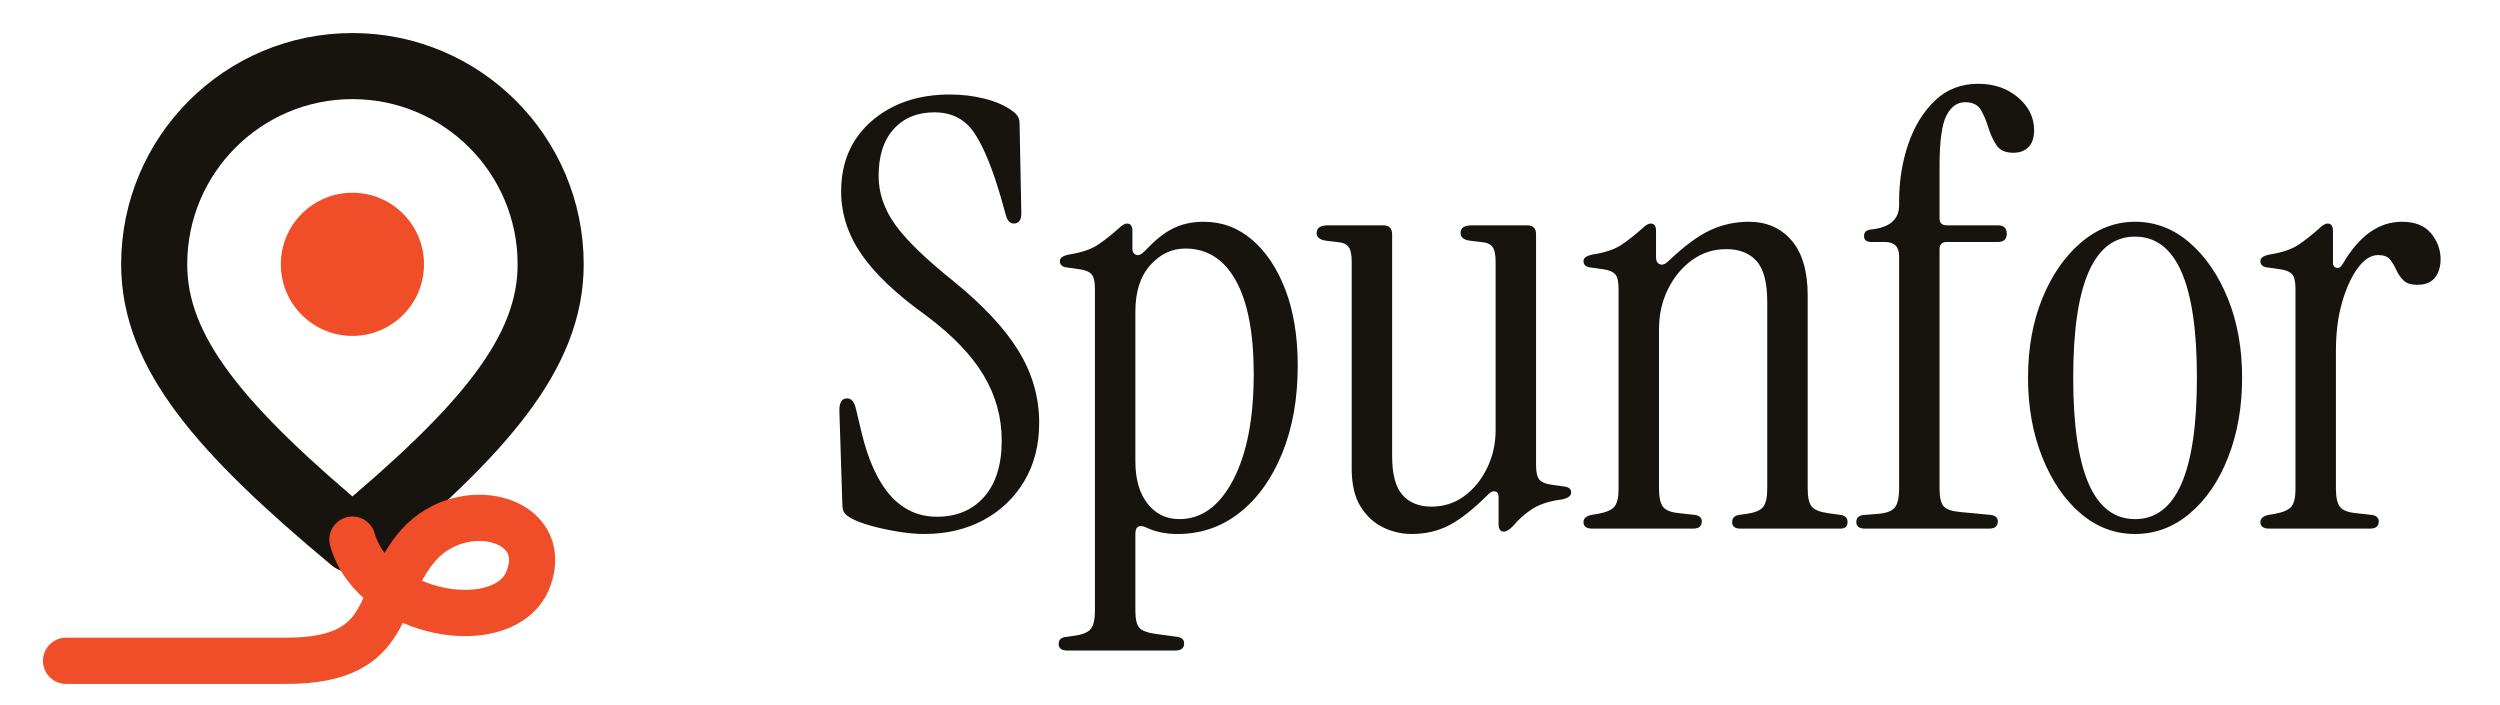
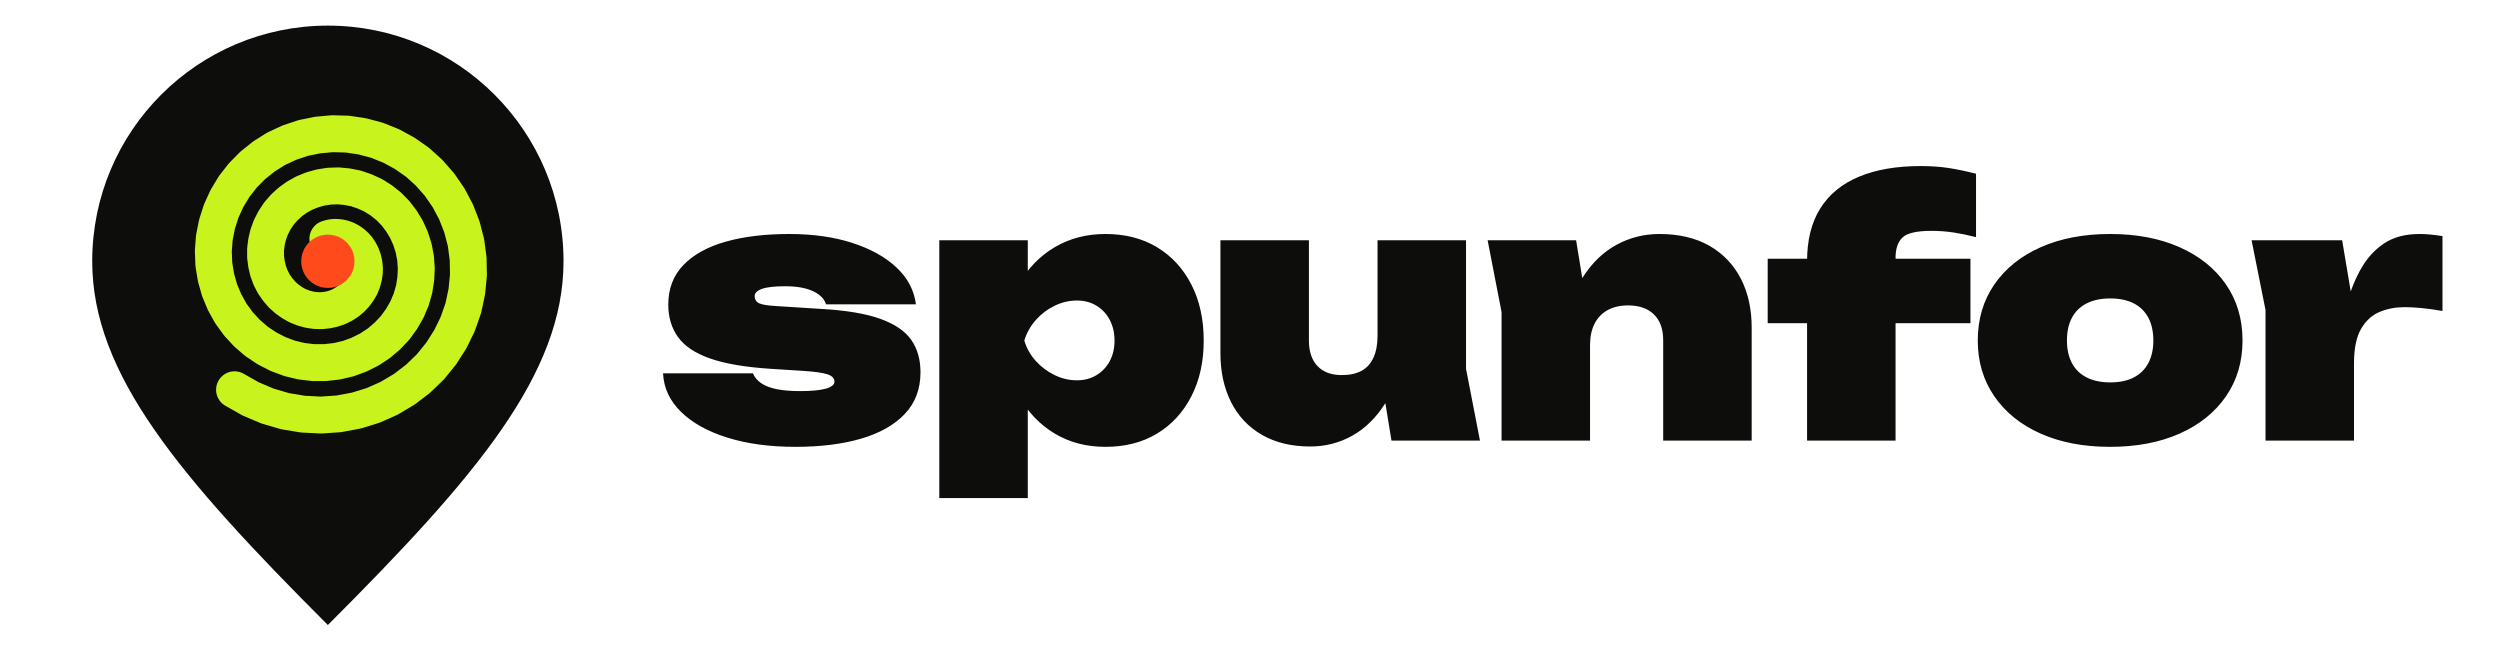
- <svg xmlns="http://www.w3.org/2000/svg" viewBox="0 0 227 64" role="img" aria-label="Spunfor">
-   <path d="M32 49C20 39 14 32 14 24a18 18 0 0 1 36 0c0 8-6 15-18 25Z" fill="none" stroke="#17140F" stroke-width="6" stroke-linejoin="round" />
-   <path d="M32 49c2 7 14 9 16 3.5s-6-7.5-10-3S36 60 26 60H6" fill="none" stroke="#F04E28" stroke-width="4.2" stroke-linecap="round" stroke-linejoin="round" />
-   <circle cx="32" cy="24" r="6.5" fill="#F04E28" />
-   <path d="M83.936 48.486Q82.856 48.486 81.533 48.27Q80.21 48.054 79.049 47.73Q77.888 47.406 77.24 47.028Q76.862 46.812 76.673 46.569Q76.484 46.326 76.484 45.732L76.214 37.254Q76.214 36.174 76.916 36.174Q77.51 36.174 77.726 37.146L78.212 39.198Q80.048 46.92 85.07 46.92Q87.77 46.92 89.363 45.111Q90.956 43.302 90.956 40.008Q90.956 36.822 89.309 34.068Q87.662 31.314 84.044 28.614Q80.048 25.752 78.212 23.079Q76.376 20.406 76.376 17.382Q76.376 13.386 79.157 10.983Q81.938 8.58 86.258 8.58Q87.878 8.58 89.39 8.958Q90.902 9.336 91.874 10.038Q92.198 10.254 92.387 10.524Q92.576 10.794 92.576 11.226L92.738 19.38Q92.738 20.298 92.036 20.298Q91.55 20.298 91.334 19.542L90.956 18.192Q89.768 14.034 88.499 12.117Q87.23 10.2 84.854 10.2Q82.532 10.2 81.155 11.712Q79.778 13.224 79.778 15.978Q79.778 18.3 81.29 20.406Q82.802 22.512 86.582 25.536Q90.632 28.83 92.495 31.881Q94.358 34.932 94.358 38.388Q94.358 41.412 93.008 43.68Q91.658 45.948 89.309 47.217Q86.96 48.486 83.936 48.486ZM96.936 59.07Q96.126 59.07 96.126 58.476Q96.126 57.882 96.828 57.828L97.584 57.72Q98.718 57.558 99.069 57.072Q99.42 56.586 99.42 55.452V26.238Q99.42 25.266 99.123 24.915Q98.826 24.564 98.07 24.456L96.936 24.294Q96.234 24.24 96.234 23.7Q96.234 23.268 97.098 23.106Q98.772 22.836 99.663 22.242Q100.554 21.648 101.526 20.784Q102.012 20.298 102.336 20.298Q102.822 20.298 102.822 20.946V22.62Q102.822 22.998 103.146 23.133Q103.47 23.268 103.902 22.836L104.496 22.242Q105.576 21.162 106.71 20.649Q107.844 20.136 109.302 20.136Q111.786 20.136 113.703 21.783Q115.62 23.43 116.727 26.346Q117.834 29.262 117.834 33.204Q117.834 37.686 116.43 41.142Q115.026 44.598 112.569 46.542Q110.112 48.486 106.926 48.486Q105.306 48.486 104.064 47.892Q103.092 47.46 103.092 48.486V55.452Q103.092 56.586 103.443 56.991Q103.794 57.396 104.928 57.558L106.926 57.828Q107.52 57.936 107.52 58.422Q107.52 59.07 106.71 59.07ZM107.088 47.136Q110.112 47.136 111.975 43.572Q113.838 40.008 113.838 33.96Q113.838 28.398 112.218 25.482Q110.598 22.566 107.628 22.566Q105.792 22.566 104.442 24.078Q103.092 25.59 103.092 28.29V41.898Q103.092 44.328 104.199 45.732Q105.306 47.136 107.088 47.136ZM128.188 48.486Q126.838 48.486 125.596 47.892Q124.354 47.298 123.544 46.002Q122.734 44.706 122.734 42.546V23.754Q122.734 22.782 122.437 22.404Q122.14 22.026 121.384 21.972L120.466 21.864Q119.548 21.756 119.548 21.162Q119.548 20.46 120.574 20.46H125.596Q126.406 20.46 126.406 21.27V41.412Q126.406 43.896 127.351 44.949Q128.296 46.002 129.97 46.002Q131.644 46.002 132.94 45.057Q134.236 44.112 135.019 42.519Q135.802 40.926 135.802 39.036V23.754Q135.802 22.782 135.505 22.404Q135.208 22.026 134.452 21.972L133.534 21.864Q132.616 21.756 132.616 21.162Q132.616 20.46 133.642 20.46H138.664Q139.474 20.46 139.474 21.27V42.222Q139.474 43.194 139.771 43.545Q140.068 43.896 140.824 44.004L141.958 44.166Q142.66 44.22 142.66 44.706Q142.66 45.192 141.796 45.354Q140.122 45.57 139.123 46.218Q138.124 46.866 137.368 47.784Q136.882 48.27 136.558 48.27Q136.072 48.27 136.072 47.622V45.138Q136.072 44.706 135.775 44.625Q135.478 44.544 135.154 44.868Q133.156 46.866 131.617 47.676Q130.078 48.486 128.188 48.486ZM144.59 48.0Q143.78 48.0 143.78 47.406Q143.78 46.92 144.482 46.758L145.13 46.65Q146.264 46.434 146.615 45.975Q146.966 45.516 146.966 44.382V26.238Q146.966 25.266 146.669 24.915Q146.372 24.564 145.616 24.456L144.482 24.294Q143.78 24.24 143.78 23.7Q143.78 23.268 144.644 23.106Q146.318 22.836 147.209 22.242Q148.1 21.648 149.072 20.784Q149.558 20.298 149.882 20.298Q150.368 20.298 150.368 20.946V23.376Q150.368 23.862 150.719 23.997Q151.07 24.132 151.502 23.7Q153.662 21.648 155.309 20.892Q156.956 20.136 158.792 20.136Q161.222 20.136 162.68 21.837Q164.138 23.538 164.138 26.832V44.382Q164.138 45.516 164.489 45.975Q164.84 46.434 165.974 46.596L167.162 46.758Q167.756 46.866 167.756 47.406Q167.756 48.0 167.108 48.0H158.036Q157.28 48.0 157.28 47.406Q157.28 46.866 157.874 46.758L158.63 46.65Q159.764 46.488 160.115 46.002Q160.466 45.516 160.466 44.382V27.426Q160.466 24.78 159.494 23.7Q158.522 22.62 156.74 22.62Q155.012 22.62 153.635 23.619Q152.258 24.618 151.448 26.265Q150.638 27.912 150.638 29.91V44.382Q150.638 45.516 150.989 46.002Q151.34 46.488 152.474 46.596L153.932 46.758Q154.526 46.866 154.526 47.352Q154.526 48.0 153.716 48.0ZM172.44 44.382V23.268Q172.44 21.972 171.144 21.972H169.902Q169.254 21.972 169.254 21.432Q169.254 20.892 169.902 20.838Q172.44 20.568 172.44 18.624V18.3Q172.44 15.492 173.277 13.062Q174.114 10.632 175.707 9.12Q177.3 7.608 179.622 7.608Q181.782 7.608 183.24 8.85Q184.698 10.092 184.698 11.82Q184.698 12.846 184.185 13.359Q183.672 13.872 182.808 13.872Q181.728 13.872 181.269 13.17Q180.81 12.468 180.54 11.577Q180.27 10.686 179.865 9.984Q179.46 9.282 178.434 9.282Q177.354 9.282 176.733 10.497Q176.112 11.712 176.112 15.06V19.812Q176.112 20.46 176.76 20.46H181.404Q182.214 20.46 182.214 21.216Q182.214 21.972 181.404 21.972H176.76Q176.112 21.972 176.112 22.62V44.382Q176.112 45.516 176.463 45.948Q176.814 46.38 177.948 46.488L180.81 46.758Q181.404 46.866 181.404 47.352Q181.404 48.0 180.594 48.0H169.362Q168.552 48.0 168.552 47.406Q168.552 46.812 169.254 46.758L170.604 46.65Q171.738 46.542 172.089 46.029Q172.44 45.516 172.44 44.382ZM193.864 48.486Q191.11 48.486 188.923 46.623Q186.736 44.76 185.44 41.52Q184.144 38.28 184.144 34.284Q184.144 30.288 185.44 27.102Q186.736 23.916 188.95 22.026Q191.164 20.136 193.864 20.136Q196.618 20.136 198.805 22.026Q200.992 23.916 202.288 27.102Q203.584 30.288 203.584 34.284Q203.584 38.28 202.315 41.52Q201.046 44.76 198.832 46.623Q196.618 48.486 193.864 48.486ZM193.864 47.136Q199.48 47.136 199.48 34.284Q199.48 21.486 193.864 21.486Q188.248 21.486 188.248 34.284Q188.248 47.136 193.864 47.136ZM212.75 23.916Q214.964 20.136 218.096 20.136Q219.878 20.136 220.742 21.189Q221.606 22.242 221.606 23.538Q221.606 24.564 221.093 25.212Q220.58 25.86 219.5 25.86Q218.636 25.86 218.231 25.455Q217.826 25.05 217.583 24.51Q217.34 23.97 217.016 23.565Q216.692 23.16 215.936 23.16Q214.964 23.16 214.1 24.321Q213.236 25.482 212.669 27.426Q212.102 29.37 212.102 31.854V44.382Q212.102 45.516 212.453 46.002Q212.804 46.488 213.938 46.596L215.396 46.758Q215.99 46.866 215.99 47.352Q215.99 48.0 215.18 48.0H206.054Q205.244 48.0 205.244 47.406Q205.244 46.92 205.946 46.758L206.594 46.65Q207.728 46.434 208.079 45.975Q208.43 45.516 208.43 44.382V26.238Q208.43 25.266 208.133 24.915Q207.836 24.564 207.08 24.456L205.946 24.294Q205.244 24.24 205.244 23.7Q205.244 23.268 206.108 23.106Q207.782 22.836 208.673 22.242Q209.564 21.648 210.536 20.784Q211.022 20.298 211.346 20.298Q211.832 20.298 211.832 20.946V23.862Q211.832 24.24 212.156 24.321Q212.48 24.402 212.75 23.916Z" fill="#17140F" />
+ <svg xmlns="http://www.w3.org/2000/svg" viewBox="0 0 244 64" width="244" height="64">
+   <g transform="translate(0 0)">
+     <path d="M32 61C17.5 46.5 9 36.5 9 25.5a23 23 0 0 1 46 0C55 36.5 46.5 46.5 32 61Z" fill="#0D0D0C" />
+     <path d="M32.00 23.30 L32.27 23.22 L32.55 23.17 L32.85 23.17 L33.16 23.20 L33.47 23.27 L33.78 23.38 L34.09 23.54 L34.38 23.74 L34.65 23.98 L34.90 24.26 L35.11 24.58 L35.29 24.93 L35.43 25.32 L35.52 25.72 L35.57 26.15 L35.56 26.59 L35.49 27.03 L35.37 27.48 L35.20 27.91 L34.96 28.33 L34.67 28.73 L34.33 29.10 L33.94 29.43 L33.50 29.72 L33.02 29.96 L32.50 30.14 L31.96 30.26 L31.39 30.32 L30.81 30.31 L30.23 30.23 L29.64 30.07 L29.07 29.85 L28.53 29.55 L28.01 29.18 L27.53 28.75 L27.10 28.25 L26.72 27.70 L26.41 27.10 L26.17 26.45 L26.01 25.77 L25.92 25.06 L25.92 24.34 L26.01 23.61 L26.18 22.89 L26.44 22.18 L26.79 21.50 L27.22 20.85 L27.74 20.25 L28.33 19.71 L28.98 19.24 L29.70 18.84 L30.47 18.53 L31.29 18.30 L32.13 18.17 L33.00 18.14 L33.87 18.22 L34.74 18.39 L35.59 18.68 L36.42 19.06 L37.20 19.55 L37.93 20.13 L38.59 20.80 L39.17 21.56 L39.67 22.38 L40.07 23.27 L40.37 24.21 L40.56 25.19 L40.63 26.20 L40.58 27.22 L40.42 28.23 L40.13 29.24 L39.72 30.21 L39.19 31.13 L38.56 32.00 L37.81 32.79 L36.98 33.50 L36.05 34.11 L35.05 34.61 L33.99 35.00 L32.88 35.26 L31.73 35.39 L30.57 35.39 L29.40 35.25 L28.25 34.97 L27.13 34.55 L26.06 34.00 L25.04 33.32 L24.11 32.52 L23.27 31.61 L22.53 30.59 L21.92 29.49 L21.43 28.32 L21.08 27.08 L20.87 25.80 L20.82 24.49 L20.92 23.18 L21.18 21.88 L21.59 20.60 L22.15 19.37 L22.85 18.21 L23.70 17.12 L24.67 16.14 L25.76 15.27 L26.95 14.52 L28.24 13.92 L29.59 13.47 L31.00 13.18 L32.45 13.05 L33.91 13.09 L35.37 13.31 L36.80 13.69 L38.19 14.25 L39.51 14.97 L40.75 15.84 L41.88 16.86 L42.90 18.02 L43.78 19.30 L44.51 20.68 L45.08 22.14 L45.48 23.67 L45.69 25.25 L45.72 26.86 L45.56 28.47 L45.22 30.06 L44.68 31.61 L43.96 33.09 L43.07 34.49 L42.02 35.79 L40.81 36.96 L39.46 37.99 L38.00 38.86 L36.43 39.56 L34.78 40.07 L33.07 40.39 L31.33 40.51 L29.57 40.42 L27.82 40.13 L26.11 39.63 L24.46 38.93 L22.89 38.04" fill="none" stroke="#C8F31D" stroke-width="3.6" stroke-linecap="round" stroke-linejoin="round" />
+     <circle cx="32" cy="25.5" r="2.6" fill="#FF4A1C" />
+   </g>
+   <path d="M89.84 36.336Q89.84 38.784 88.31 40.399Q86.78 42.014 84.043 42.813Q81.306 43.612 77.634 43.612Q73.86 43.612 70.987 42.711Q68.114 41.81 66.465 40.195Q64.816 38.58 64.714 36.438H73.486Q73.724 37.016 74.302 37.407Q74.88 37.798 75.815 37.985Q76.75 38.172 78.11 38.172Q79.742 38.172 80.592 37.934Q81.442 37.696 81.442 37.254Q81.442 36.744 80.728 36.523Q80.014 36.302 78.416 36.2L75.22 35.996Q71.514 35.758 69.321 34.993Q67.128 34.228 66.176 32.902Q65.224 31.576 65.224 29.74Q65.224 27.394 66.703 25.864Q68.182 24.334 70.834 23.586Q73.486 22.838 77.022 22.838Q80.49 22.838 83.176 23.705Q85.862 24.572 87.494 26.102Q89.126 27.632 89.398 29.706H80.626Q80.456 29.162 79.946 28.771Q79.436 28.38 78.62 28.159Q77.804 27.938 76.648 27.938Q75.084 27.938 74.37 28.193Q73.656 28.448 73.656 28.89Q73.656 29.4 74.098 29.604Q74.54 29.808 75.832 29.876L80.116 30.148Q83.788 30.352 85.913 31.117Q88.038 31.882 88.939 33.174Q89.84 34.466 89.84 36.336Z M91.676 23.45H100.312V28.278L99.972 29.23V35.69L100.312 37.56V48.61H91.676ZM97.762 33.242Q98.102 30.046 99.445 27.717Q100.788 25.388 102.964 24.113Q105.14 22.838 107.894 22.838Q110.784 22.838 112.926 24.13Q115.068 25.422 116.275 27.768Q117.482 30.114 117.482 33.242Q117.482 36.336 116.275 38.682Q115.068 41.028 112.926 42.32Q110.784 43.612 107.894 43.612Q105.106 43.612 102.947 42.32Q100.788 41.028 99.462 38.699Q98.136 36.37 97.762 33.242ZM108.778 33.242Q108.778 32.12 108.319 31.236Q107.86 30.352 107.027 29.842Q106.194 29.332 105.106 29.332Q103.984 29.332 102.93 29.842Q101.876 30.352 101.094 31.236Q100.312 32.12 99.972 33.242Q100.312 34.364 101.094 35.231Q101.876 36.098 102.93 36.608Q103.984 37.118 105.106 37.118Q106.194 37.118 107.027 36.608Q107.86 36.098 108.319 35.231Q108.778 34.364 108.778 33.242Z M127.886 43.578Q125.132 43.578 123.16 42.439Q121.188 41.3 120.151 39.243Q119.114 37.186 119.114 34.466V23.45H127.75V33.242Q127.75 34.84 128.583 35.724Q129.416 36.608 130.946 36.608Q132.136 36.608 132.901 36.183Q133.666 35.758 134.057 34.891Q134.448 34.024 134.448 32.766L136.998 34.058Q136.556 37.22 135.213 39.345Q133.87 41.47 131.983 42.524Q130.096 43.578 127.886 43.578ZM135.808 43.0 134.448 34.67V23.45H143.084V35.996L144.444 43.0Z M145.192 23.45H153.828L155.188 31.78V43.0H146.552V30.454ZM161.954 22.838Q164.81 22.838 166.816 23.977Q168.822 25.116 169.893 27.173Q170.964 29.23 170.964 31.984V43.0H162.328V33.208Q162.328 31.576 161.427 30.692Q160.526 29.808 158.894 29.808Q157.738 29.808 156.905 30.267Q156.072 30.726 155.63 31.593Q155.188 32.46 155.188 33.684L152.638 32.392Q153.114 29.196 154.474 27.071Q155.834 24.946 157.772 23.892Q159.71 22.838 161.954 22.838Z M188.508 22.532Q186.366 22.532 185.686 23.178Q185.006 23.824 185.006 25.15V43.0H176.37V25.49Q176.37 22.396 177.662 20.339Q178.954 18.282 181.436 17.245Q183.918 16.208 187.454 16.208Q188.95 16.208 190.174 16.395Q191.398 16.582 192.86 16.956V23.144Q191.806 22.872 190.735 22.702Q189.664 22.532 188.508 22.532ZM172.528 31.542V25.252H192.316V31.542Z M205.945 43.612Q202.074 43.612 199.167 42.32Q196.26 41.028 194.645 38.677Q193.03 36.326 193.03 33.237Q193.03 30.114 194.645 27.768Q196.26 25.422 199.172 24.13Q202.085 22.838 205.955 22.838Q209.826 22.838 212.733 24.13Q215.64 25.422 217.255 27.763Q218.87 30.104 218.87 33.238Q218.87 36.336 217.255 38.682Q215.64 41.028 212.728 42.32Q209.815 43.612 205.945 43.612ZM205.957 37.322Q207.31 37.322 208.245 36.846Q209.18 36.37 209.673 35.444Q210.166 34.519 210.166 33.242Q210.166 31.916 209.673 30.998Q209.18 30.08 208.245 29.604Q207.31 29.128 205.957 29.128Q204.624 29.128 203.672 29.604Q202.72 30.08 202.227 30.998Q201.734 31.916 201.734 33.225Q201.734 34.534 202.227 35.452Q202.72 36.37 203.672 36.846Q204.624 37.322 205.957 37.322Z M219.754 23.45H228.594L229.75 30.352V43.0H221.114V30.25ZM238.386 23.042V30.352Q237.23 30.148 236.312 30.063Q235.394 29.978 234.68 29.978Q233.388 29.978 232.266 30.437Q231.144 30.896 230.447 32.086Q229.75 33.276 229.75 35.486L228.22 33.582Q228.56 31.474 229.087 29.553Q229.614 27.632 230.498 26.119Q231.382 24.606 232.742 23.722Q234.102 22.838 236.142 22.838Q236.652 22.838 237.196 22.889Q237.74 22.94 238.386 23.042Z" fill="#0D0D0C" />
</svg>
